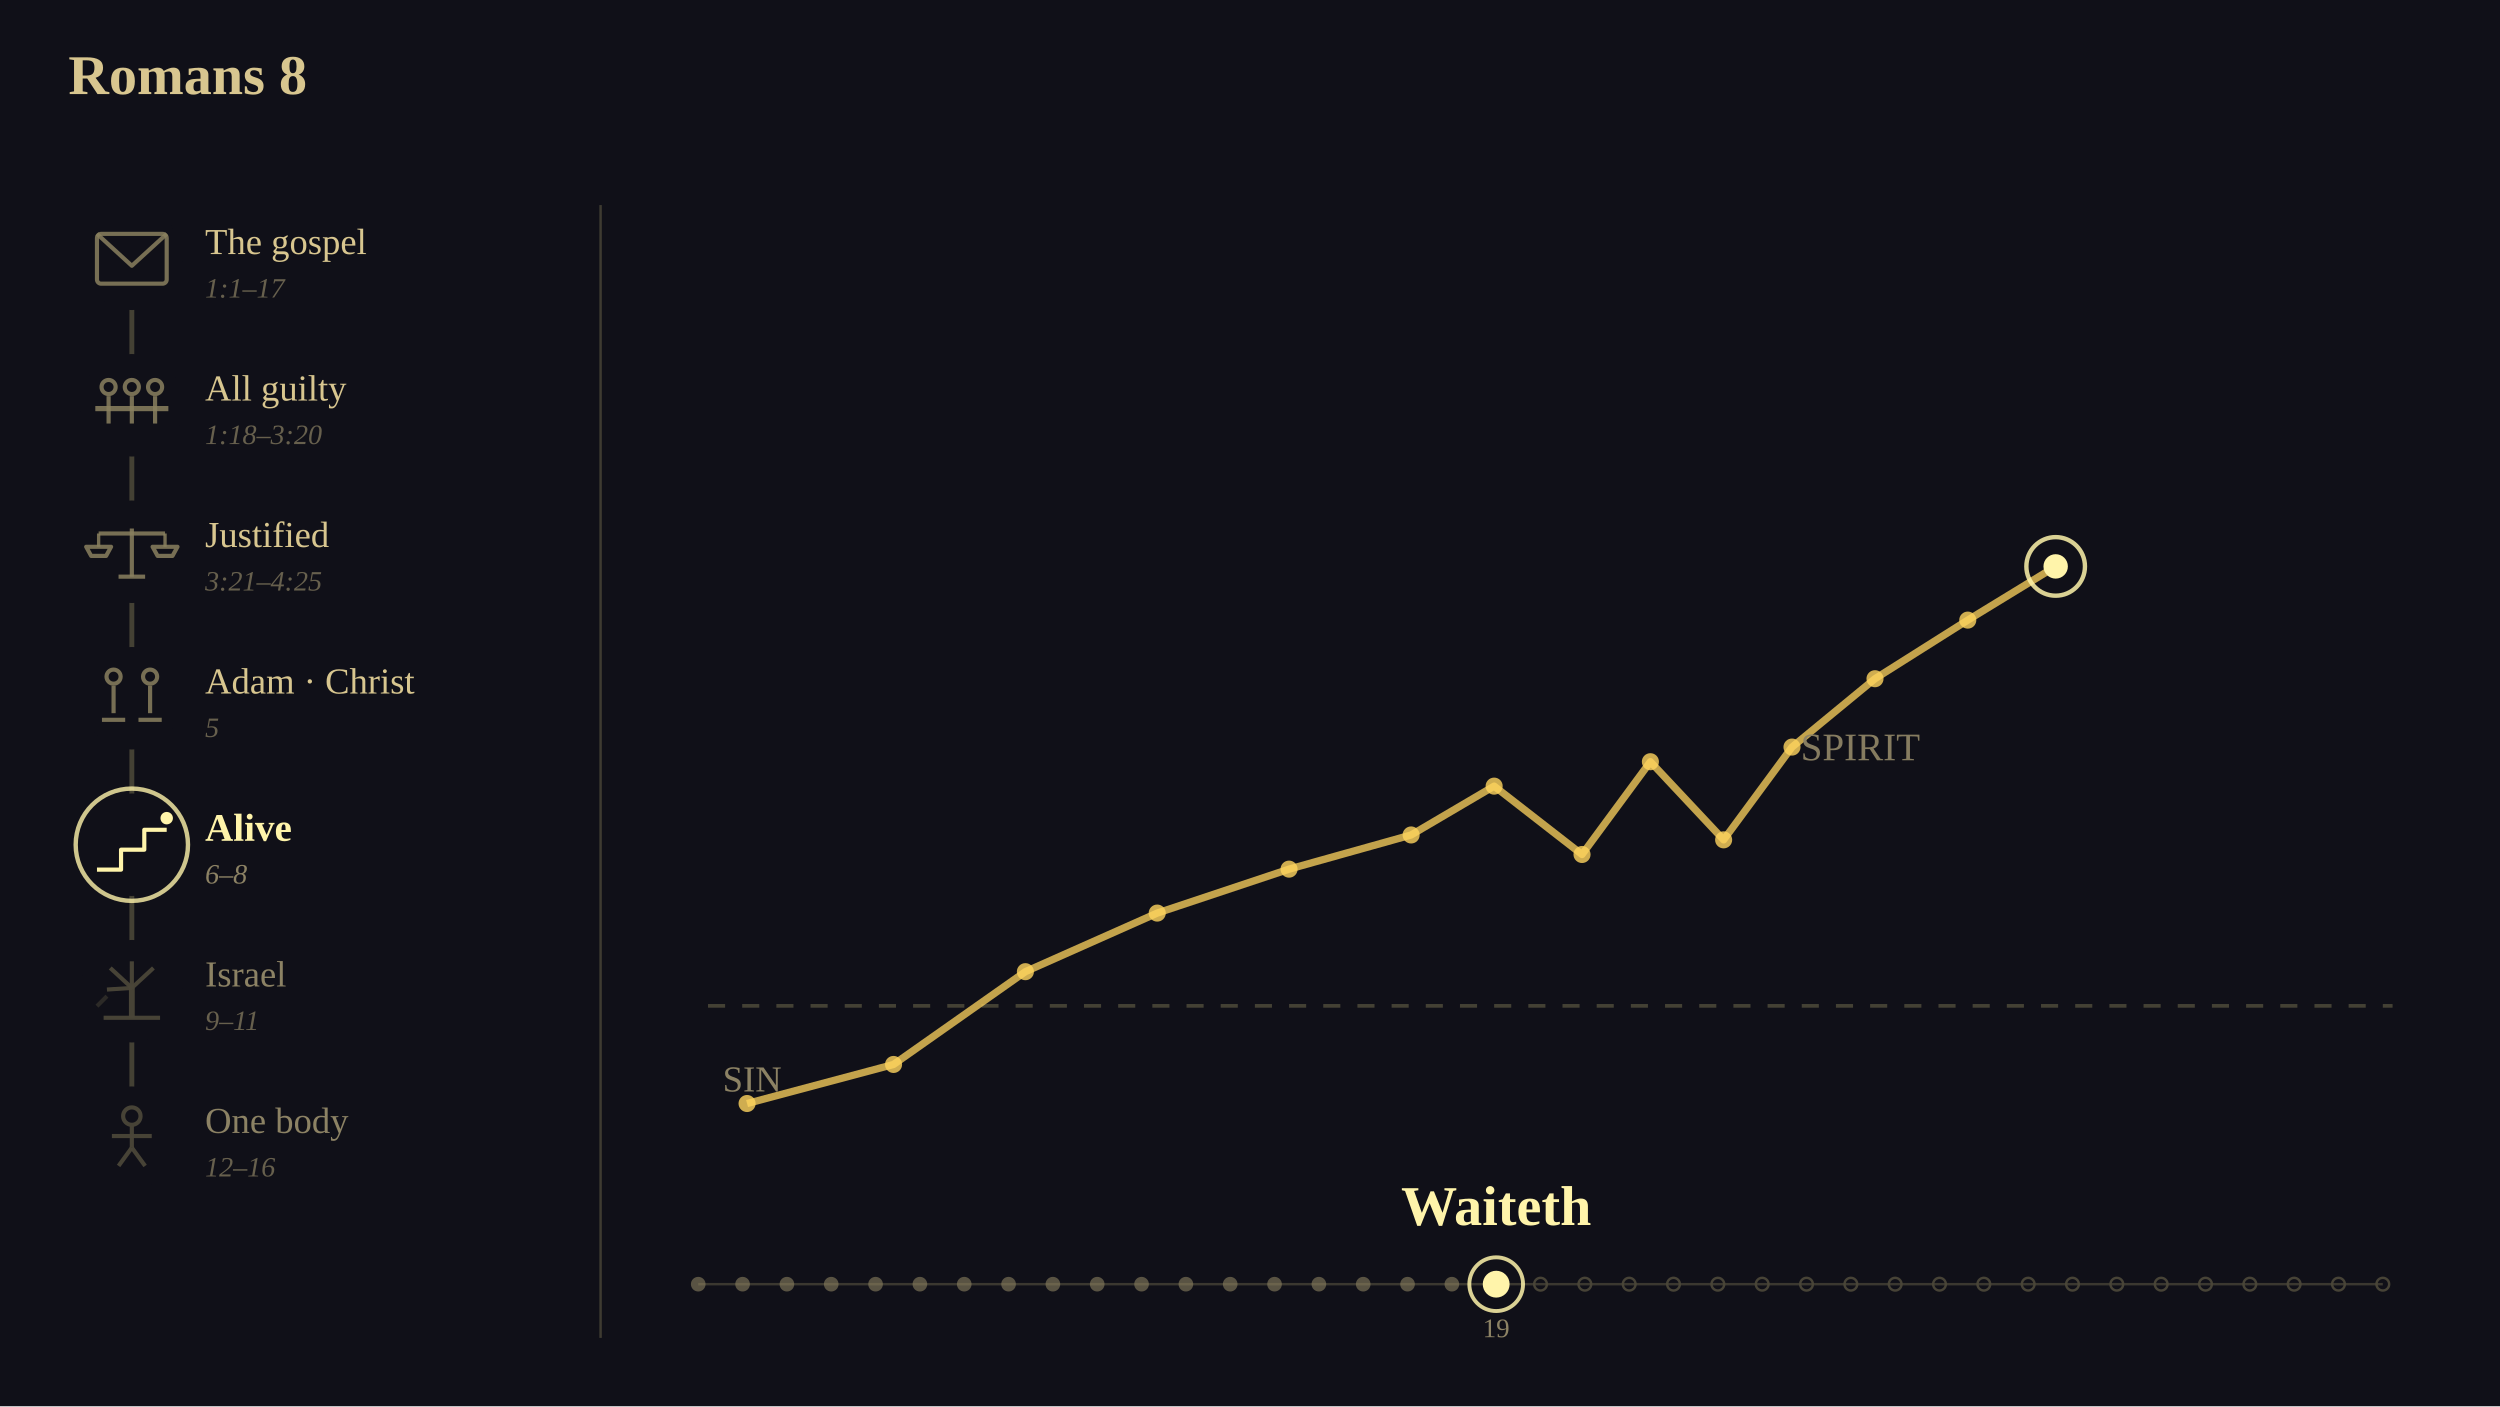
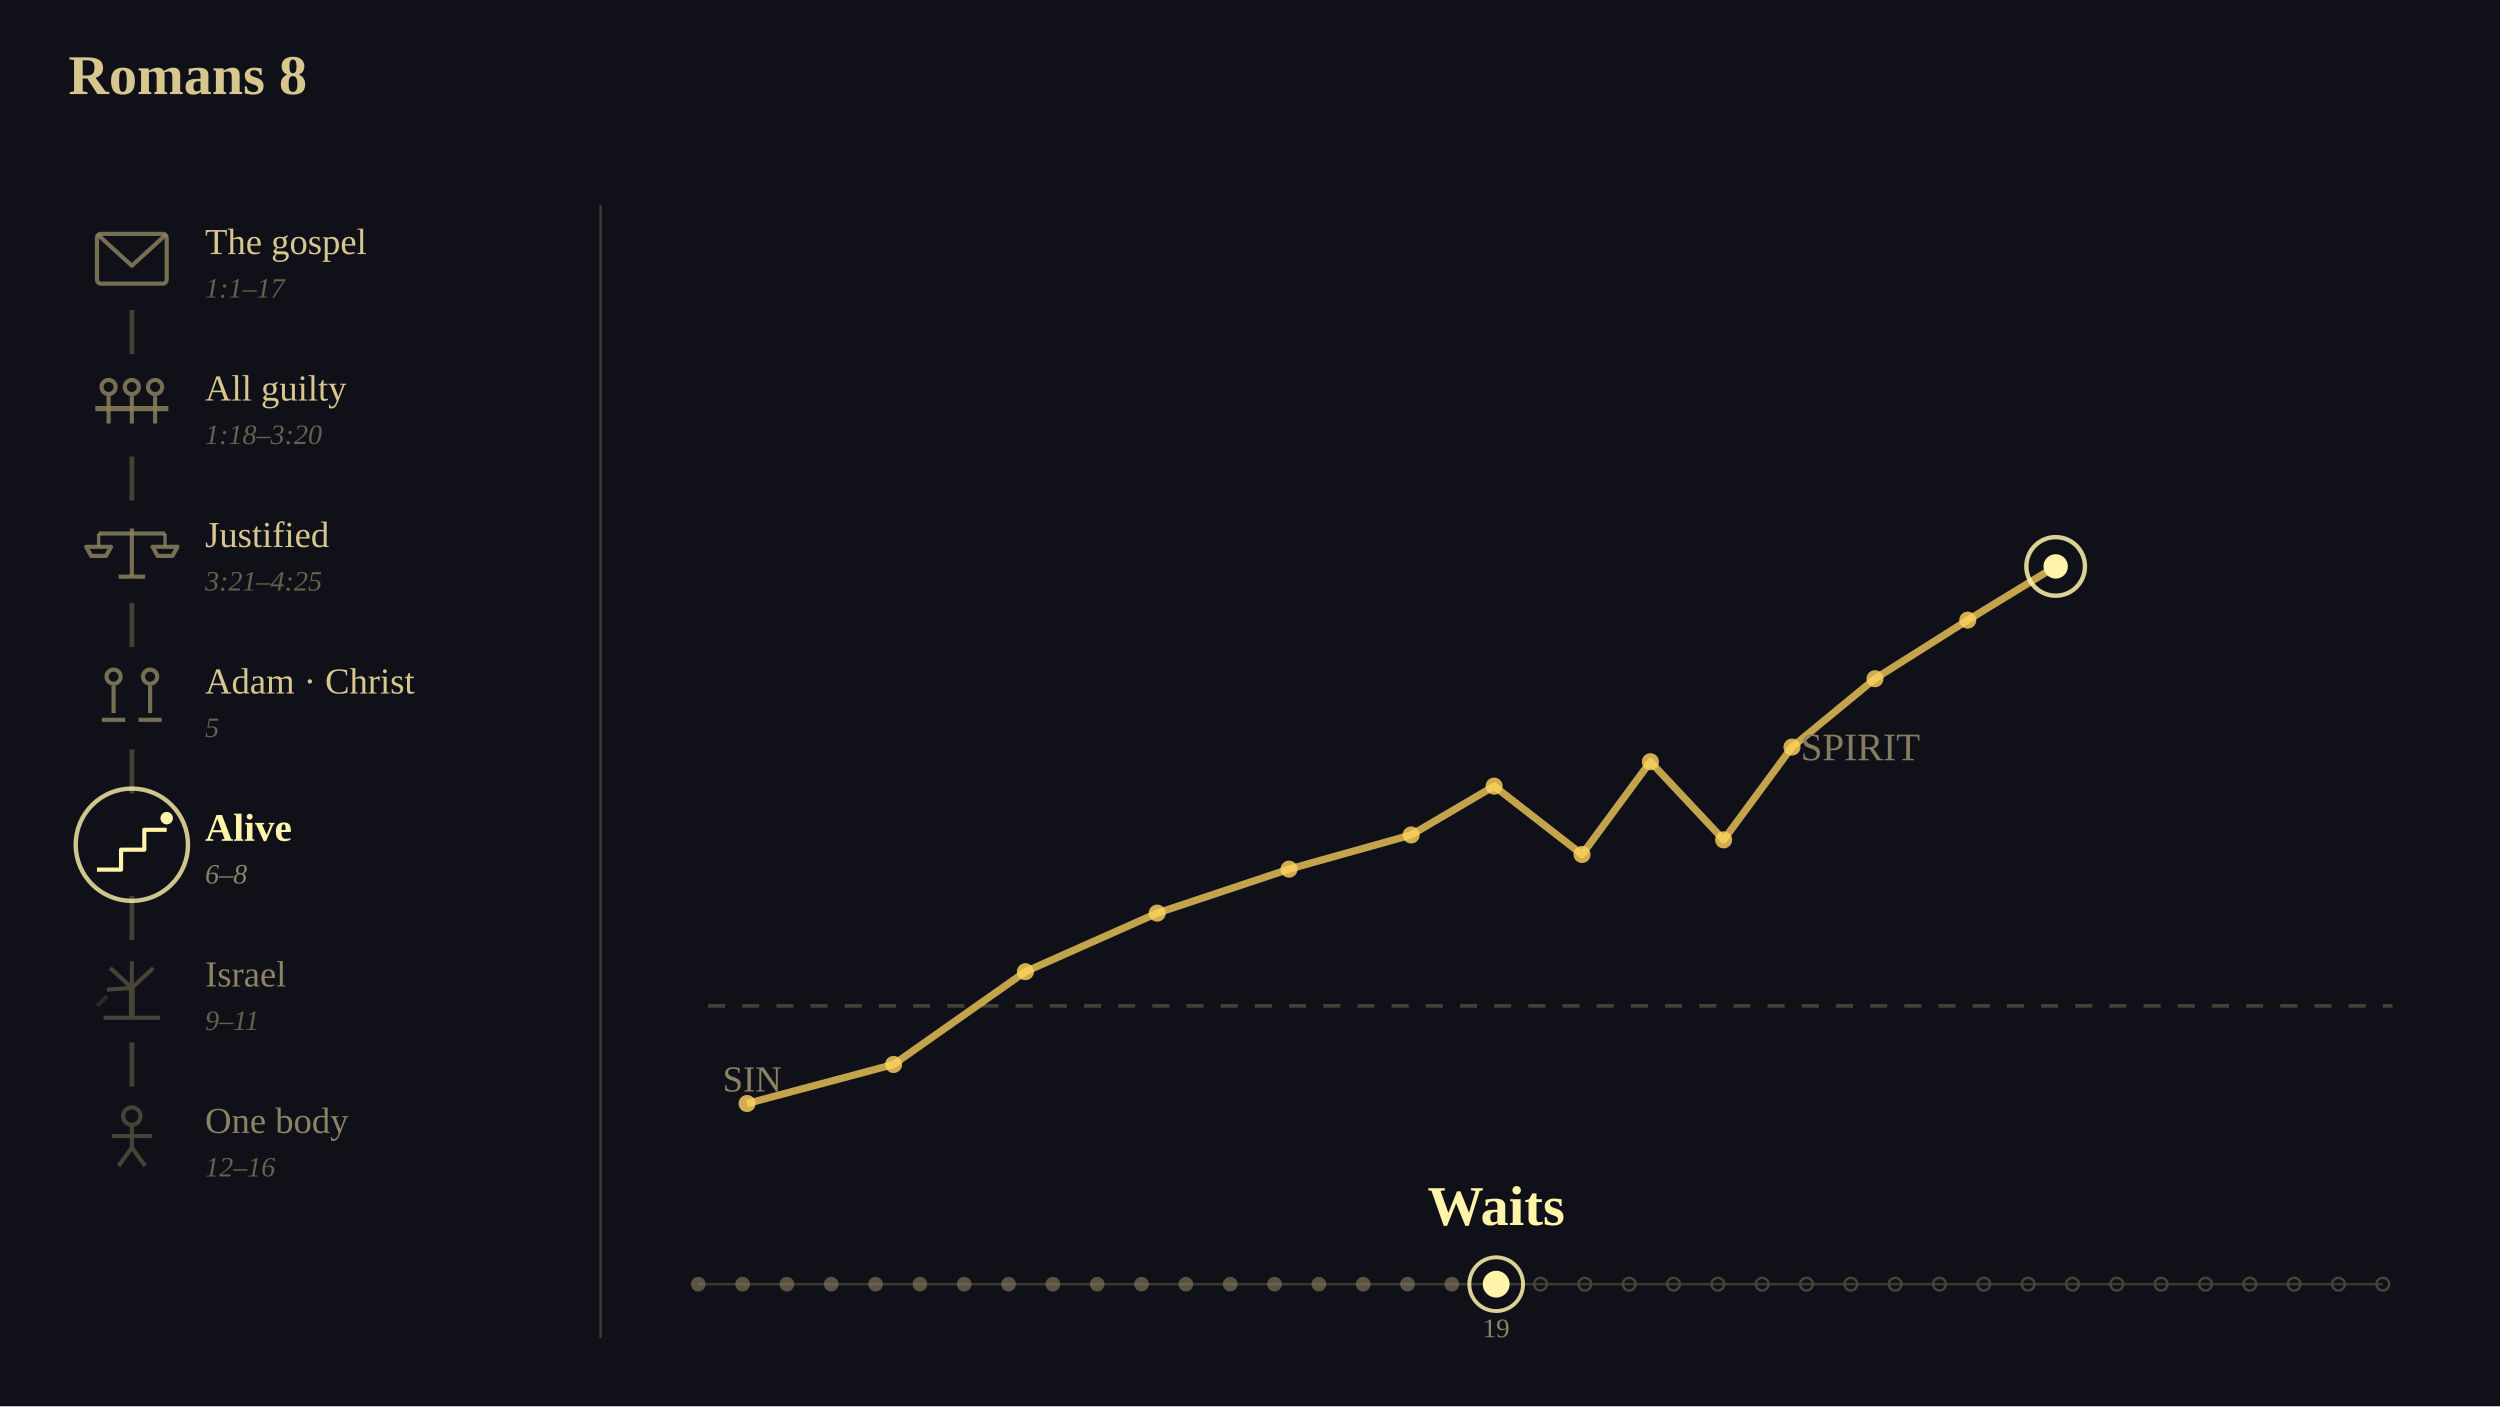
<svg xmlns="http://www.w3.org/2000/svg" viewBox="0 0 1024 576" width="1024" height="576" font-family="Georgia, 'Times New Roman', serif">
  <rect x="0" y="0" width="1024" height="576" fill="rgb(16,16,24)" />
  <text x="28" y="24" font-size="23" text-anchor="start" dominant-baseline="text-before-edge" fill="rgb(216,198,143)" font-family="Georgia, 'Times New Roman', serif" font-weight="bold">Romans 8</text>
  <line x1="54" y1="106" x2="54" y2="466" stroke="rgb(74,70,56)" stroke-width="2" stroke-opacity="0.898" />
  <circle cx="54" cy="106" r="21" fill="rgb(16,16,24)" />
  <rect x="39.72" y="95.8" width="28.56" height="20.4" rx="1.7" fill="none" stroke="rgb(138,129,95)" stroke-width="1.7" stroke-opacity="0.847" />
  <polyline points="39.72,95.8 54,108.86 68.28,95.8" stroke-linejoin="round" fill="none" stroke="rgb(138,129,95)" stroke-width="1.7" stroke-opacity="0.847" />
  <text x="84" y="99" font-size="15" text-anchor="start" dominant-baseline="central" fill="rgb(216,198,143)" font-family="Georgia, 'Times New Roman', serif">The gospel</text>
  <text x="84" y="118" font-size="11.5" text-anchor="start" dominant-baseline="central" fill="rgb(140,130,100)" font-family="Georgia, 'Times New Roman', serif" fill-opacity="0.698" font-style="italic">1:1–17</text>
  <circle cx="54" cy="166" r="21" fill="rgb(16,16,24)" />
  <circle cx="44.48" cy="158.52" r="2.89" fill="none" stroke="rgb(138,129,95)" stroke-width="1.7" stroke-opacity="0.847" />
  <line x1="44.48" y1="162.26" x2="44.48" y2="173.48" stroke="rgb(138,129,95)" stroke-width="1.7" stroke-opacity="0.847" />
  <circle cx="54" cy="158.52" r="2.89" fill="none" stroke="rgb(138,129,95)" stroke-width="1.7" stroke-opacity="0.847" />
  <line x1="54" y1="162.26" x2="54" y2="173.48" stroke="rgb(138,129,95)" stroke-width="1.7" stroke-opacity="0.847" />
  <circle cx="63.52" cy="158.52" r="2.89" fill="none" stroke="rgb(138,129,95)" stroke-width="1.7" stroke-opacity="0.847" />
  <line x1="63.52" y1="162.26" x2="63.52" y2="173.48" stroke="rgb(138,129,95)" stroke-width="1.7" stroke-opacity="0.847" />
  <line x1="39.04" y1="167.36" x2="68.96" y2="167.36" stroke="rgb(138,129,95)" stroke-width="2.12" stroke-opacity="0.847" />
  <text x="84" y="159" font-size="15" text-anchor="start" dominant-baseline="central" fill="rgb(216,198,143)" font-family="Georgia, 'Times New Roman', serif">All guilty</text>
  <text x="84" y="178" font-size="11.5" text-anchor="start" dominant-baseline="central" fill="rgb(140,130,100)" font-family="Georgia, 'Times New Roman', serif" fill-opacity="0.698" font-style="italic">1:18–3:20</text>
  <circle cx="54" cy="226" r="21" fill="rgb(16,16,24)" />
  <line x1="54" y1="216.48" x2="54" y2="236.2" stroke="rgb(138,129,95)" stroke-width="1.7" stroke-opacity="0.847" />
  <line x1="48.56" y1="236.2" x2="59.44" y2="236.2" stroke="rgb(138,129,95)" stroke-width="1.7" stroke-opacity="0.847" />
  <line x1="40.4" y1="218.52" x2="67.6" y2="218.52" stroke="rgb(138,129,95)" stroke-width="1.7" stroke-opacity="0.847" />
  <line x1="40.4" y1="218.52" x2="40.4" y2="223.96" stroke="rgb(138,129,95)" stroke-width="1.36" stroke-opacity="0.847" />
  <polygon points="35.3,223.96 45.5,223.96 43.46,227.7 37.34,227.7" stroke-linejoin="round" fill="none" stroke="rgb(138,129,95)" stroke-width="1.7" stroke-opacity="0.847" />
  <line x1="67.6" y1="218.52" x2="67.6" y2="223.96" stroke="rgb(138,129,95)" stroke-width="1.36" stroke-opacity="0.847" />
  <polygon points="62.5,223.96 72.7,223.96 70.66,227.7 64.54,227.7" stroke-linejoin="round" fill="none" stroke="rgb(138,129,95)" stroke-width="1.7" stroke-opacity="0.847" />
  <text x="84" y="219" font-size="15" text-anchor="start" dominant-baseline="central" fill="rgb(216,198,143)" font-family="Georgia, 'Times New Roman', serif">Justified</text>
  <text x="84" y="238" font-size="11.5" text-anchor="start" dominant-baseline="central" fill="rgb(140,130,100)" font-family="Georgia, 'Times New Roman', serif" fill-opacity="0.698" font-style="italic">3:21–4:25</text>
  <circle cx="54" cy="286" r="21" fill="rgb(16,16,24)" />
  <circle cx="46.52" cy="277.16" r="2.89" fill="none" stroke="rgb(138,129,95)" stroke-width="1.7" stroke-opacity="0.847" />
  <line x1="46.52" y1="280.9" x2="46.52" y2="292.12" stroke="rgb(138,129,95)" stroke-width="1.7" stroke-opacity="0.847" />
  <line x1="41.76" y1="294.84" x2="51.28" y2="294.84" stroke="rgb(138,129,95)" stroke-width="1.7" stroke-opacity="0.847" />
  <circle cx="61.48" cy="277.16" r="2.89" fill="none" stroke="rgb(138,129,95)" stroke-width="1.7" stroke-opacity="0.847" />
  <line x1="61.48" y1="280.9" x2="61.48" y2="292.12" stroke="rgb(138,129,95)" stroke-width="1.7" stroke-opacity="0.847" />
  <line x1="56.72" y1="294.84" x2="66.24" y2="294.84" stroke="rgb(138,129,95)" stroke-width="1.7" stroke-opacity="0.847" />
  <text x="84" y="279" font-size="15" text-anchor="start" dominant-baseline="central" fill="rgb(216,198,143)" font-family="Georgia, 'Times New Roman', serif">Adam · Christ</text>
  <text x="84" y="298" font-size="11.5" text-anchor="start" dominant-baseline="central" fill="rgb(140,130,100)" font-family="Georgia, 'Times New Roman', serif" fill-opacity="0.698" font-style="italic">5</text>
  <circle cx="54" cy="346" r="21" fill="rgb(16,16,24)" />
  <polyline points="39.72,356.2 49.58,356.2 49.58,348.04 59.1,348.04 59.1,339.88 68.28,339.88" stroke-linejoin="round" fill="none" stroke="rgb(255,244,170)" stroke-width="1.7" />
  <circle cx="68.28" cy="335.12" r="2.55" fill="rgb(255,244,170)" />
  <ellipse cx="54" cy="346" rx="23" ry="23" fill="none" stroke="rgb(255,244,170)" stroke-width="1.8" stroke-opacity="0.800" />
  <text x="84" y="339" font-size="16" text-anchor="start" dominant-baseline="central" fill="rgb(255,244,170)" font-family="Georgia, 'Times New Roman', serif" font-weight="bold">Alive</text>
  <text x="84" y="358" font-size="11.5" text-anchor="start" dominant-baseline="central" fill="rgb(140,130,100)" font-family="Georgia, 'Times New Roman', serif" font-style="italic">6–8</text>
  <circle cx="54" cy="406" r="21" fill="rgb(16,16,24)" />
  <line x1="54" y1="416.88" x2="54" y2="404.64" stroke="rgb(74,70,56)" stroke-width="2.38" stroke-opacity="0.949" />
  <line x1="42.44" y1="416.88" x2="65.56" y2="416.88" stroke="rgb(74,70,56)" stroke-width="1.7" stroke-opacity="0.949" />
  <line x1="54" y1="404.64" x2="45.16" y2="396.48" stroke="rgb(74,70,56)" stroke-width="1.7" stroke-opacity="0.949" />
  <line x1="54" y1="404.64" x2="54" y2="393.76" stroke="rgb(74,70,56)" stroke-width="1.7" stroke-opacity="0.949" />
  <line x1="54" y1="404.64" x2="62.84" y2="396.48" stroke="rgb(74,70,56)" stroke-width="1.7" stroke-opacity="0.949" />
  <line x1="54" y1="404.64" x2="43.8" y2="405.32" stroke="rgb(74,70,56)" stroke-width="1.7" stroke-opacity="0.949" />
  <line x1="43.8" y1="408.04" x2="39.72" y2="412.12" stroke="rgb(74,70,56)" stroke-width="1.7" stroke-opacity="0.498" />
  <text x="84" y="399" font-size="15" text-anchor="start" dominant-baseline="central" fill="rgb(140,130,100)" font-family="Georgia, 'Times New Roman', serif">Israel</text>
  <text x="84" y="418" font-size="11.5" text-anchor="start" dominant-baseline="central" fill="rgb(140,130,100)" font-family="Georgia, 'Times New Roman', serif" fill-opacity="0.698" font-style="italic">9–11</text>
  <circle cx="54" cy="466" r="21" fill="rgb(16,16,24)" />
  <circle cx="54" cy="457.16" r="3.57" fill="none" stroke="rgb(74,70,56)" stroke-width="1.7" stroke-opacity="0.949" />
  <line x1="54" y1="461.24" x2="54" y2="470.08" stroke="rgb(74,70,56)" stroke-width="1.7" stroke-opacity="0.949" />
  <line x1="45.84" y1="465.32" x2="62.16" y2="465.32" stroke="rgb(74,70,56)" stroke-width="1.7" stroke-opacity="0.949" />
  <line x1="54" y1="470.08" x2="48.56" y2="477.56" stroke="rgb(74,70,56)" stroke-width="1.7" stroke-opacity="0.949" />
  <line x1="54" y1="470.08" x2="59.44" y2="477.56" stroke="rgb(74,70,56)" stroke-width="1.7" stroke-opacity="0.949" />
  <text x="84" y="459" font-size="15" text-anchor="start" dominant-baseline="central" fill="rgb(140,130,100)" font-family="Georgia, 'Times New Roman', serif">One body</text>
  <text x="84" y="478" font-size="11.5" text-anchor="start" dominant-baseline="central" fill="rgb(140,130,100)" font-family="Georgia, 'Times New Roman', serif" fill-opacity="0.698" font-style="italic">12–16</text>
  <line x1="246" y1="84" x2="246" y2="548" stroke="rgb(74,70,56)" stroke-width="1" stroke-opacity="0.800" />
  <line x1="290" y1="412" x2="980" y2="412" stroke="rgb(74,70,56)" stroke-width="1.5" stroke-opacity="0.898" stroke-dasharray="7,7" />
  <text x="296" y="442" font-size="15" text-anchor="start" dominant-baseline="central" fill="rgb(140,130,100)" font-family="Georgia, 'Times New Roman', serif">SIN</text>
  <polyline points="306,452 366,436 420,398 474,374 528,356 578,342 612,322 648,350 676,312 706,344 734,306 768,278 806,254 842,232" stroke-linejoin="round" fill="none" stroke="rgb(255,212,94)" stroke-width="3" stroke-opacity="0.749" />
  <circle cx="306" cy="452" r="3.5" fill="rgb(255,212,94)" fill-opacity="0.800" />
  <circle cx="366" cy="436" r="3.5" fill="rgb(255,212,94)" fill-opacity="0.800" />
  <circle cx="420" cy="398" r="3.5" fill="rgb(255,212,94)" fill-opacity="0.800" />
  <circle cx="474" cy="374" r="3.5" fill="rgb(255,212,94)" fill-opacity="0.800" />
  <circle cx="528" cy="356" r="3.5" fill="rgb(255,212,94)" fill-opacity="0.800" />
  <circle cx="578" cy="342" r="3.5" fill="rgb(255,212,94)" fill-opacity="0.800" />
  <circle cx="612" cy="322" r="3.5" fill="rgb(255,212,94)" fill-opacity="0.800" />
  <circle cx="648" cy="350" r="3.5" fill="rgb(255,212,94)" fill-opacity="0.800" />
  <circle cx="676" cy="312" r="3.5" fill="rgb(255,212,94)" fill-opacity="0.800" />
  <circle cx="706" cy="344" r="3.5" fill="rgb(255,212,94)" fill-opacity="0.800" />
  <circle cx="734" cy="306" r="3.5" fill="rgb(255,212,94)" fill-opacity="0.800" />
  <circle cx="768" cy="278" r="3.5" fill="rgb(255,212,94)" fill-opacity="0.800" />
  <circle cx="806" cy="254" r="3.5" fill="rgb(255,212,94)" fill-opacity="0.800" />
  <circle cx="842" cy="232" r="5" fill="rgb(255,244,170)" />
  <ellipse cx="842" cy="232" rx="12" ry="12" fill="none" stroke="rgb(255,244,170)" stroke-width="1.8" stroke-opacity="0.847" />
  <text x="762" y="306" font-size="16" text-anchor="middle" dominant-baseline="central" fill="rgb(140,130,100)" font-family="Georgia, 'Times New Roman', serif" fill-opacity="0.949">SPIRIT</text>
  <line x1="286" y1="526" x2="976" y2="526" stroke="rgb(74,70,56)" stroke-width="1" stroke-opacity="0.749" />
  <circle cx="286" cy="526" r="3" fill="rgb(138,129,95)" fill-opacity="0.600" />
  <circle cx="304.16" cy="526" r="3" fill="rgb(138,129,95)" fill-opacity="0.600" />
  <circle cx="322.32" cy="526" r="3" fill="rgb(138,129,95)" fill-opacity="0.600" />
  <circle cx="340.47" cy="526" r="3" fill="rgb(138,129,95)" fill-opacity="0.600" />
  <circle cx="358.63" cy="526" r="3" fill="rgb(138,129,95)" fill-opacity="0.600" />
  <circle cx="376.79" cy="526" r="3" fill="rgb(138,129,95)" fill-opacity="0.600" />
  <circle cx="394.95" cy="526" r="3" fill="rgb(138,129,95)" fill-opacity="0.600" />
  <circle cx="413.11" cy="526" r="3" fill="rgb(138,129,95)" fill-opacity="0.600" />
  <circle cx="431.26" cy="526" r="3" fill="rgb(138,129,95)" fill-opacity="0.600" />
  <circle cx="449.42" cy="526" r="3" fill="rgb(138,129,95)" fill-opacity="0.600" />
  <circle cx="467.58" cy="526" r="3" fill="rgb(138,129,95)" fill-opacity="0.600" />
  <circle cx="485.74" cy="526" r="3" fill="rgb(138,129,95)" fill-opacity="0.600" />
  <circle cx="503.89" cy="526" r="3" fill="rgb(138,129,95)" fill-opacity="0.600" />
  <circle cx="522.05" cy="526" r="3" fill="rgb(138,129,95)" fill-opacity="0.600" />
  <circle cx="540.21" cy="526" r="3" fill="rgb(138,129,95)" fill-opacity="0.600" />
  <circle cx="558.37" cy="526" r="3" fill="rgb(138,129,95)" fill-opacity="0.600" />
  <circle cx="576.53" cy="526" r="3" fill="rgb(138,129,95)" fill-opacity="0.600" />
  <circle cx="594.68" cy="526" r="3" fill="rgb(138,129,95)" fill-opacity="0.600" />
  <circle cx="631" cy="526" r="2.6" fill="none" stroke="rgb(74,70,56)" stroke-width="1" stroke-opacity="0.949" />
  <circle cx="649.16" cy="526" r="2.6" fill="none" stroke="rgb(74,70,56)" stroke-width="1" stroke-opacity="0.949" />
  <circle cx="667.32" cy="526" r="2.6" fill="none" stroke="rgb(74,70,56)" stroke-width="1" stroke-opacity="0.949" />
  <circle cx="685.47" cy="526" r="2.6" fill="none" stroke="rgb(74,70,56)" stroke-width="1" stroke-opacity="0.949" />
  <circle cx="703.63" cy="526" r="2.6" fill="none" stroke="rgb(74,70,56)" stroke-width="1" stroke-opacity="0.949" />
  <circle cx="721.79" cy="526" r="2.6" fill="none" stroke="rgb(74,70,56)" stroke-width="1" stroke-opacity="0.949" />
  <circle cx="739.95" cy="526" r="2.6" fill="none" stroke="rgb(74,70,56)" stroke-width="1" stroke-opacity="0.949" />
  <circle cx="758.11" cy="526" r="2.6" fill="none" stroke="rgb(74,70,56)" stroke-width="1" stroke-opacity="0.949" />
  <circle cx="776.26" cy="526" r="2.6" fill="none" stroke="rgb(74,70,56)" stroke-width="1" stroke-opacity="0.949" />
  <circle cx="794.42" cy="526" r="2.6" fill="none" stroke="rgb(74,70,56)" stroke-width="1" stroke-opacity="0.949" />
  <circle cx="812.58" cy="526" r="2.6" fill="none" stroke="rgb(74,70,56)" stroke-width="1" stroke-opacity="0.949" />
  <circle cx="830.74" cy="526" r="2.6" fill="none" stroke="rgb(74,70,56)" stroke-width="1" stroke-opacity="0.949" />
  <circle cx="848.89" cy="526" r="2.6" fill="none" stroke="rgb(74,70,56)" stroke-width="1" stroke-opacity="0.949" />
  <circle cx="867.05" cy="526" r="2.6" fill="none" stroke="rgb(74,70,56)" stroke-width="1" stroke-opacity="0.949" />
  <circle cx="885.21" cy="526" r="2.6" fill="none" stroke="rgb(74,70,56)" stroke-width="1" stroke-opacity="0.949" />
  <circle cx="903.37" cy="526" r="2.6" fill="none" stroke="rgb(74,70,56)" stroke-width="1" stroke-opacity="0.949" />
  <circle cx="921.53" cy="526" r="2.6" fill="none" stroke="rgb(74,70,56)" stroke-width="1" stroke-opacity="0.949" />
  <circle cx="939.68" cy="526" r="2.6" fill="none" stroke="rgb(74,70,56)" stroke-width="1" stroke-opacity="0.949" />
  <circle cx="957.84" cy="526" r="2.6" fill="none" stroke="rgb(74,70,56)" stroke-width="1" stroke-opacity="0.949" />
  <circle cx="976" cy="526" r="2.6" fill="none" stroke="rgb(74,70,56)" stroke-width="1" stroke-opacity="0.949" />
  <circle cx="612.84" cy="526" r="5.5" fill="rgb(255,244,170)" />
  <ellipse cx="612.84" cy="526" rx="11" ry="11" fill="none" stroke="rgb(255,244,170)" stroke-width="1.6" stroke-opacity="0.847" />
  <text x="612.84" y="544" font-size="11" text-anchor="middle" dominant-baseline="central" fill="rgb(140,130,100)" font-family="Georgia, 'Times New Roman', serif">19</text>
-   <text x="612.84" y="494" font-size="23" text-anchor="middle" dominant-baseline="central" fill="rgb(255,244,170)" font-family="Georgia, 'Times New Roman', serif" font-weight="bold">Waiteth</text>
+   <text x="612.84" y="494" font-size="23" text-anchor="middle" dominant-baseline="central" fill="rgb(255,244,170)" font-family="Georgia, 'Times New Roman', serif" font-weight="bold">Waits</text>
</svg>
